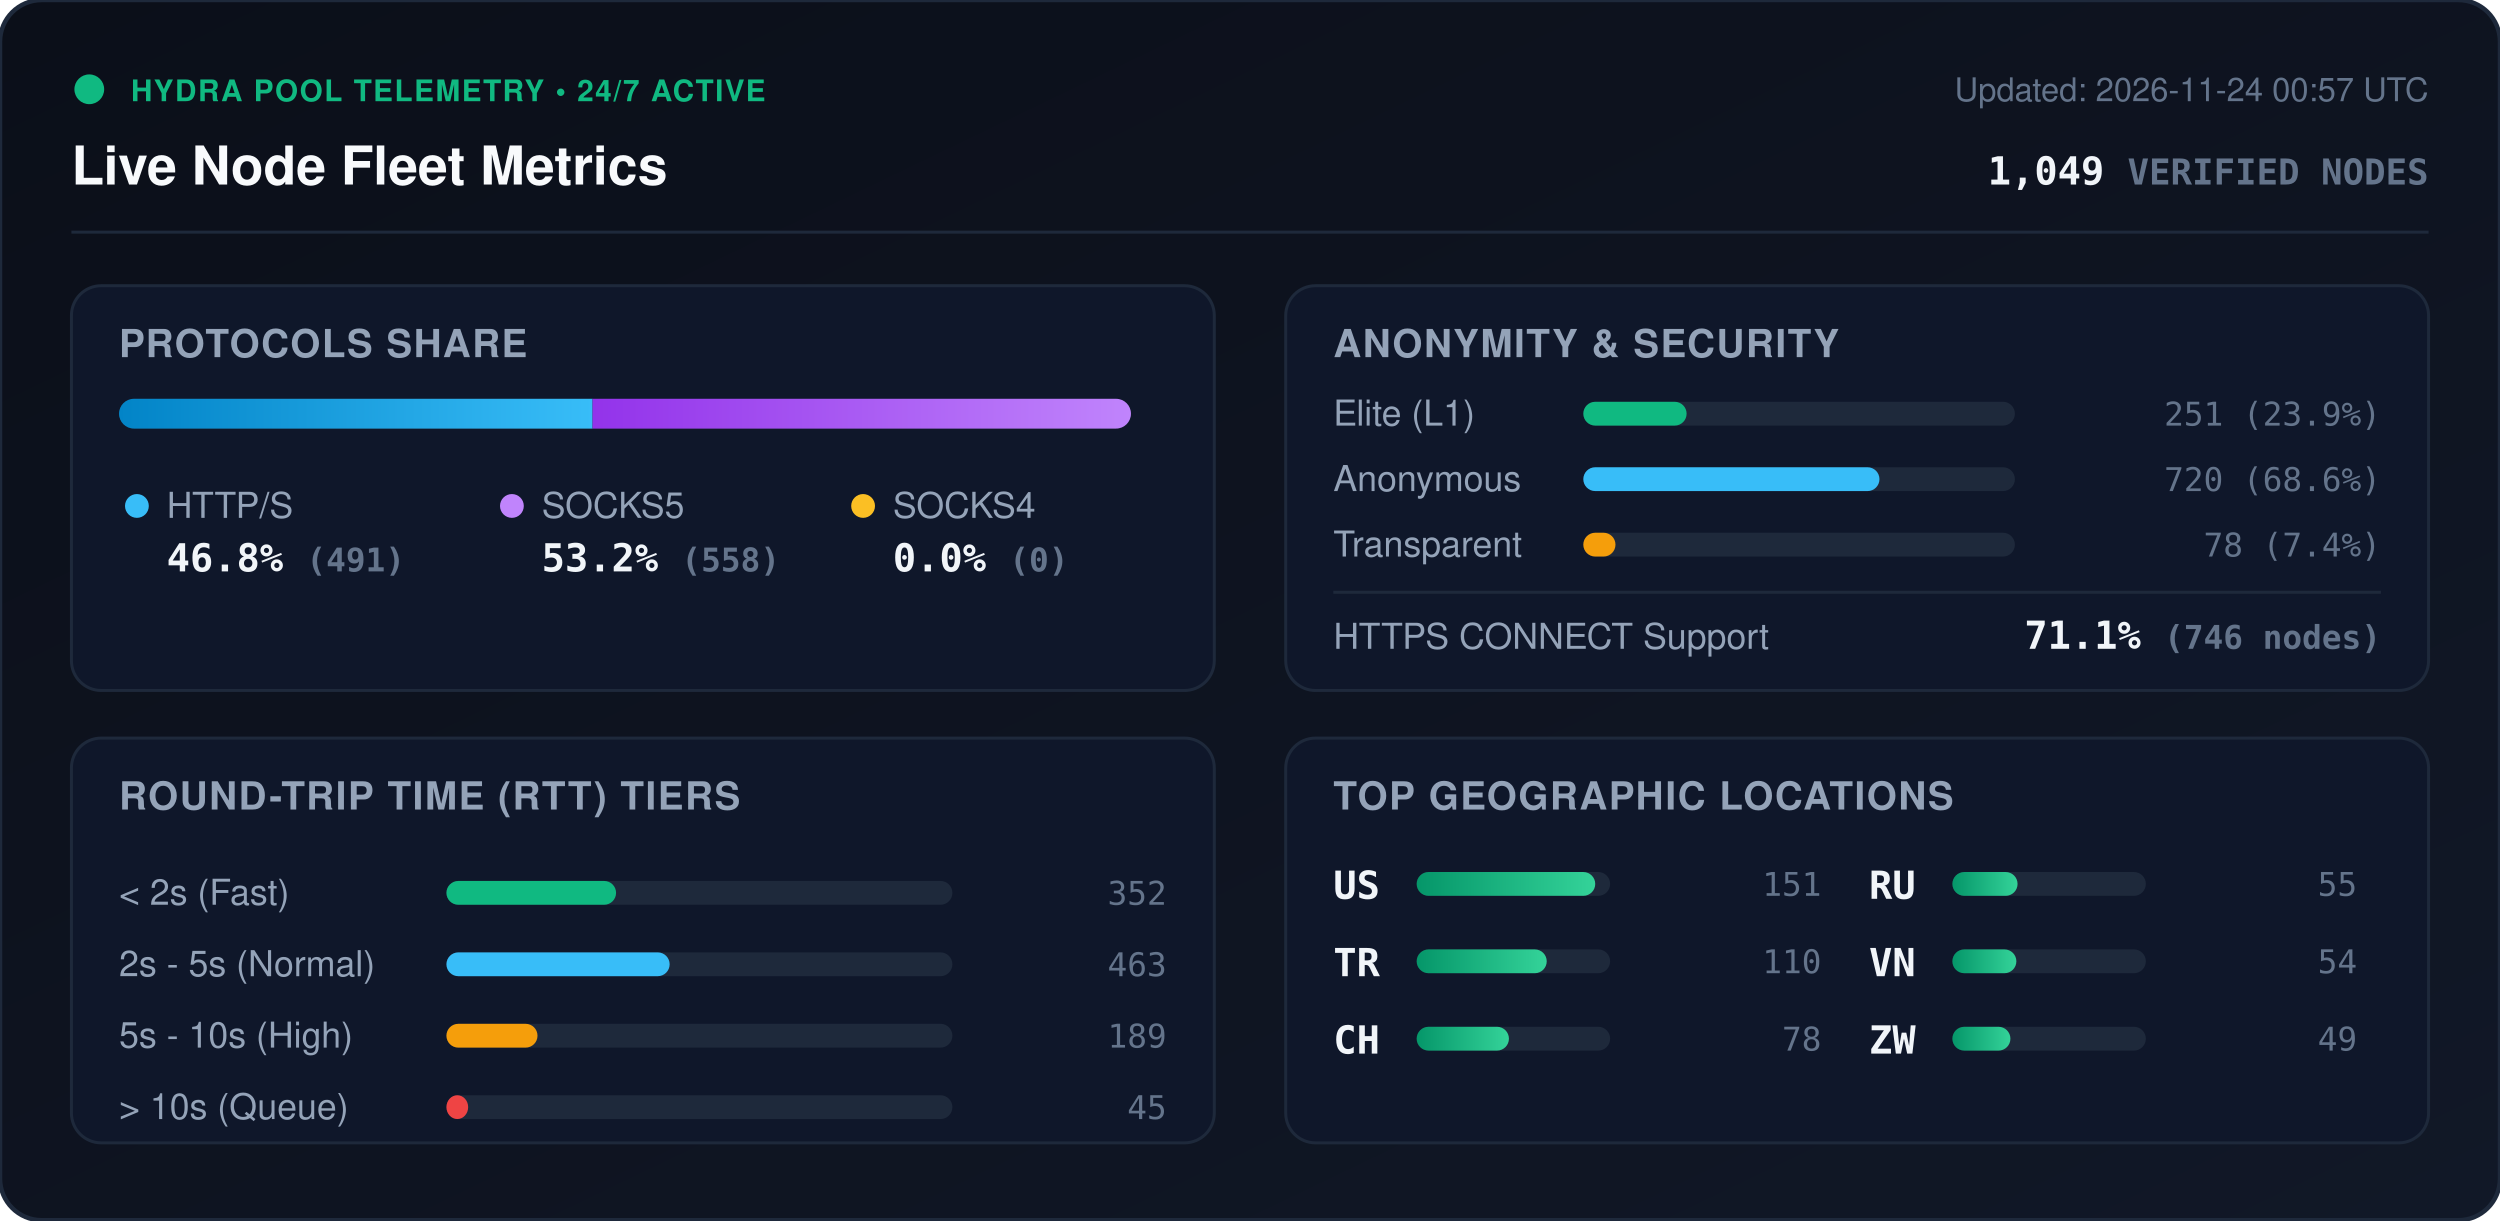
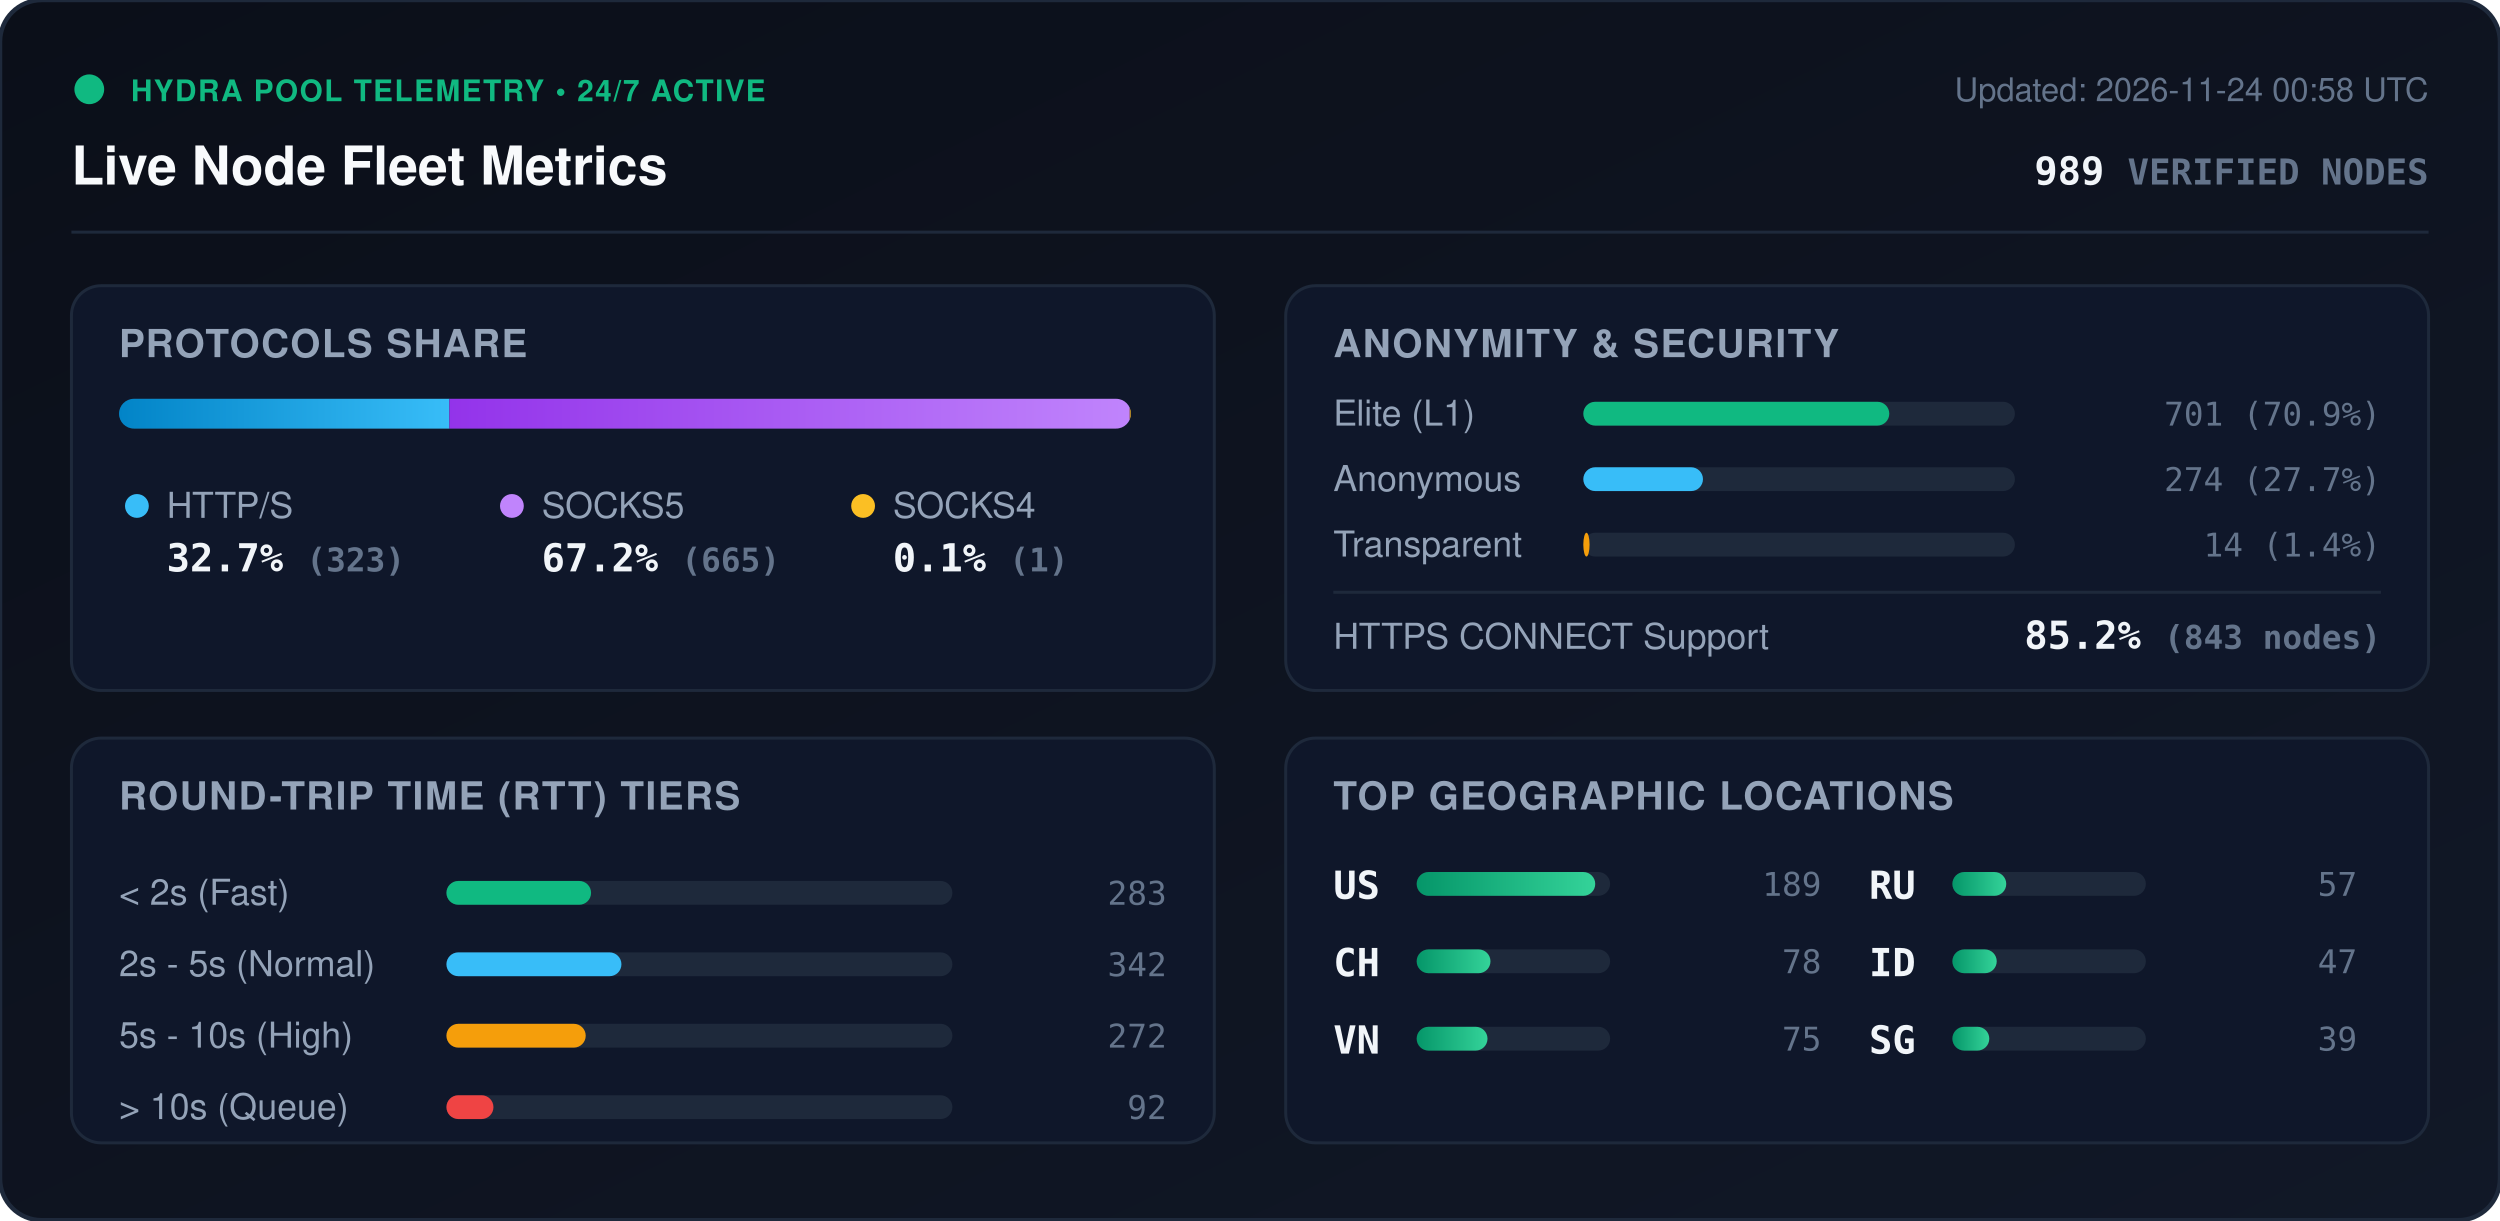
<svg xmlns="http://www.w3.org/2000/svg" viewBox="0 0 840 410" width="840" height="410" style="max-width: 100%; height: auto;">
  <defs>
    <linearGradient id="bg" x1="0%" y1="0%" x2="100%" y2="100%">
      <stop offset="0%" stop-color="#0b0f19" />
      <stop offset="100%" stop-color="#111827" />
    </linearGradient>
    <linearGradient id="bar-http" x1="0%" y1="0%" x2="100%" y2="0%">
      <stop offset="0%" stop-color="#0284c7" />
      <stop offset="100%" stop-color="#38bdf8" />
    </linearGradient>
    <linearGradient id="bar-socks5" x1="0%" y1="0%" x2="100%" y2="0%">
      <stop offset="0%" stop-color="#9333ea" />
      <stop offset="100%" stop-color="#c084fc" />
    </linearGradient>
    <linearGradient id="bar-socks4" x1="0%" y1="0%" x2="100%" y2="0%">
      <stop offset="0%" stop-color="#d97706" />
      <stop offset="100%" stop-color="#fbbf24" />
    </linearGradient>
    <linearGradient id="bar-green" x1="0%" y1="0%" x2="100%" y2="0%">
      <stop offset="0%" stop-color="#059669" />
      <stop offset="100%" stop-color="#34d399" />
    </linearGradient>
    <clipPath id="prog-track-clip">
      <rect width="340.0" height="10" rx="5" />
    </clipPath>
    <style>
      .title { font: 700 18px -apple-system, BlinkMacSystemFont, 'Segoe UI', Helvetica, Arial, sans-serif; fill: #f8fafc; }
      .sub { font: 500 11px -apple-system, BlinkMacSystemFont, 'Segoe UI', Helvetica, Arial, sans-serif; fill: #64748b; }
      .section-hdr { font: 600 13px -apple-system, BlinkMacSystemFont, 'Segoe UI', Helvetica, Arial, sans-serif; fill: #94a3b8; letter-spacing: 0.5px; }
      .metric-val { font: 700 13px -apple-system, BlinkMacSystemFont, 'Segoe UI', Helvetica, Arial, sans-serif; fill: #f1f5f9; }
      .metric-lbl { font: 500 12px -apple-system, BlinkMacSystemFont, 'Segoe UI', Helvetica, Arial, sans-serif; fill: #94a3b8; }
      .badge-txt { font: 700 10px -apple-system, BlinkMacSystemFont, 'Segoe UI', Helvetica, Arial, sans-serif; fill: #10b981; letter-spacing: 0.5px; }
      .mono { font-family: ui-monospace, SFMono-Regular, Menlo, Monaco, Consolas, monospace; }
      .pulse { animation: beacon 2s infinite ease-in-out; }
      @keyframes beacon { 0%, 100% { opacity: 1; } 50% { opacity: 0.35; } }
    </style>
  </defs>
  <rect width="840" height="410" rx="14" fill="url(#bg)" stroke="#1e293b" stroke-width="1.5" />
  <g transform="translate(24, 24)">
    <circle cx="6" cy="6" r="5" fill="#10b981" class="pulse" />
    <text x="20" y="10" class="badge-txt">HYDRA POOL TELEMETRY • 24/7 ACTIVE</text>
    <text x="0" y="38" class="title">Live Node Fleet Metrics</text>
-     <text x="792" y="10" text-anchor="end" class="sub">Updated: 2026-11-24 00:57 UTC</text>
-     <text x="792" y="38" text-anchor="end" class="metric-val mono" fill="#38bdf8">1,049 <tspan font-size="12" fill="#64748b">VERIFIED NODES</tspan>
+     <text x="792" y="10" text-anchor="end" class="sub">Updated: 2026-11-24 00:58 UTC</text>
+     <text x="792" y="38" text-anchor="end" class="metric-val mono" fill="#38bdf8">989 <tspan font-size="12" fill="#64748b">VERIFIED NODES</tspan>
    </text>
  </g>
  <line x1="24" y1="78" x2="816" y2="78" stroke="#1e293b" stroke-width="1" />
  <g transform="translate(24, 96)">
    <rect width="384" height="136" rx="10" fill="#0f172a" stroke="#1e293b" />
    <text x="16" y="24" class="section-hdr">PROTOCOLS SHARE</text>
    <g transform="translate(16, 38)">
      <rect width="340.0" height="10" rx="5" fill="#1e293b" />
      <g clip-path="url(#prog-track-clip)">
-         <rect x="0" width="159.1" height="10" fill="url(#bar-http)" />
-         <rect x="159.1" width="180.9" height="10" fill="url(#bar-socks5)" />
-         <rect x="340.0" width="0.0" height="10" fill="url(#bar-socks4)" />
+         <rect x="0" width="111.0" height="10" fill="url(#bar-http)" />
+         <rect x="111.0" width="228.6" height="10" fill="url(#bar-socks5)" />
+         <rect x="339.6" width="0.3" height="10" fill="url(#bar-socks4)" />
      </g>
    </g>
    <g transform="translate(16, 68)">
      <circle cx="6" cy="6" r="4" fill="#38bdf8" />
      <text x="16" y="10" class="metric-lbl">HTTP/S</text>
-       <text x="16" y="28" class="metric-val mono">46.8% <tspan font-size="11" fill="#64748b">(491)</tspan>
+       <text x="16" y="28" class="metric-val mono">32.7% <tspan font-size="11" fill="#64748b">(323)</tspan>
      </text>
      <circle cx="132" cy="6" r="4" fill="#c084fc" />
      <text x="142" y="10" class="metric-lbl">SOCKS5</text>
-       <text x="142" y="28" class="metric-val mono">53.2% <tspan font-size="11" fill="#64748b">(558)</tspan>
+       <text x="142" y="28" class="metric-val mono">67.2% <tspan font-size="11" fill="#64748b">(665)</tspan>
      </text>
      <circle cx="250" cy="6" r="4" fill="#fbbf24" />
      <text x="260" y="10" class="metric-lbl">SOCKS4</text>
-       <text x="260" y="28" class="metric-val mono">0.0% <tspan font-size="11" fill="#64748b">(0)</tspan>
+       <text x="260" y="28" class="metric-val mono">0.1% <tspan font-size="11" fill="#64748b">(1)</tspan>
      </text>
    </g>
  </g>
  <g transform="translate(432, 96)">
    <rect width="384" height="136" rx="10" fill="#0f172a" stroke="#1e293b" />
    <text x="16" y="24" class="section-hdr">ANONYMITY &amp; SECURITY</text>
    <text x="16" y="47" class="metric-lbl">Elite (L1)</text>
    <rect x="100" y="39" width="145.0" height="8" rx="4" fill="#1e293b" />
-     <rect x="100" y="39" width="34.7" height="8" rx="4" fill="#10b981" />
-     <text x="368" y="47" text-anchor="end" class="mono sub" fill="#e2e8f0">251 (23.9%)</text>
+     <rect x="100" y="39" width="102.8" height="8" rx="4" fill="#10b981" />
+     <text x="368" y="47" text-anchor="end" class="mono sub" fill="#e2e8f0">701 (70.9%)</text>
    <text x="16" y="69" class="metric-lbl">Anonymous</text>
    <rect x="100" y="61" width="145.0" height="8" rx="4" fill="#1e293b" />
-     <rect x="100" y="61" width="99.5" height="8" rx="4" fill="#38bdf8" />
-     <text x="368" y="69" text-anchor="end" class="mono sub" fill="#e2e8f0">720 (68.6%)</text>
+     <rect x="100" y="61" width="40.2" height="8" rx="4" fill="#38bdf8" />
+     <text x="368" y="69" text-anchor="end" class="mono sub" fill="#e2e8f0">274 (27.7%)</text>
    <text x="16" y="91" class="metric-lbl">Transparent</text>
    <rect x="100" y="83" width="145.0" height="8" rx="4" fill="#1e293b" />
-     <rect x="100" y="83" width="10.8" height="8" rx="4" fill="#f59e0b" />
-     <text x="368" y="91" text-anchor="end" class="mono sub" fill="#e2e8f0">78 (7.4%)</text>
+     <rect x="100" y="83" width="2.1" height="8" rx="4" fill="#f59e0b" />
+     <text x="368" y="91" text-anchor="end" class="mono sub" fill="#e2e8f0">14 (1.4%)</text>
    <line x1="16" y1="103" x2="368" y2="103" stroke="#1e293b" stroke-width="1" />
    <text x="16" y="122" class="metric-lbl">HTTPS CONNECT Support</text>
-     <text x="368" y="122" text-anchor="end" class="metric-val mono" fill="#34d399">71.1% <tspan font-size="11" fill="#64748b">(746 nodes)</tspan>
+     <text x="368" y="122" text-anchor="end" class="metric-val mono" fill="#34d399">85.2% <tspan font-size="11" fill="#64748b">(843 nodes)</tspan>
    </text>
  </g>
  <g transform="translate(24, 248)">
    <rect width="384" height="136" rx="10" fill="#0f172a" stroke="#1e293b" />
    <text x="16" y="24" class="section-hdr">ROUND-TRIP TIME (RTT) TIERS</text>
    <g transform="translate(16, 42)">
      <text x="0" y="14" class="metric-lbl">&lt; 2s (Fast)</text>
      <rect x="110" y="6" width="170" height="8" rx="4" fill="#1e293b" />
-       <rect x="110" y="6" width="57.0" height="8" rx="4" fill="#10b981" />
-       <text x="352" y="14" text-anchor="end" class="mono sub">352</text>
+       <rect x="110" y="6" width="48.6" height="8" rx="4" fill="#10b981" />
+       <text x="352" y="14" text-anchor="end" class="mono sub">283</text>
      <text x="0" y="38" class="metric-lbl">2s - 5s (Normal)</text>
      <rect x="110" y="30" width="170" height="8" rx="4" fill="#1e293b" />
-       <rect x="110" y="30" width="75.0" height="8" rx="4" fill="#38bdf8" />
-       <text x="352" y="38" text-anchor="end" class="mono sub">463</text>
+       <rect x="110" y="30" width="58.8" height="8" rx="4" fill="#38bdf8" />
+       <text x="352" y="38" text-anchor="end" class="mono sub">342</text>
      <text x="0" y="62" class="metric-lbl">5s - 10s (High)</text>
      <rect x="110" y="54" width="170" height="8" rx="4" fill="#1e293b" />
-       <rect x="110" y="54" width="30.6" height="8" rx="4" fill="#f59e0b" />
-       <text x="352" y="62" text-anchor="end" class="mono sub">189</text>
+       <rect x="110" y="54" width="46.8" height="8" rx="4" fill="#f59e0b" />
+       <text x="352" y="62" text-anchor="end" class="mono sub">272</text>
      <text x="0" y="86" class="metric-lbl">&gt; 10s (Queue)</text>
      <rect x="110" y="78" width="170" height="8" rx="4" fill="#1e293b" />
-       <rect x="110" y="78" width="7.3" height="8" rx="4" fill="#ef4444" />
-       <text x="352" y="86" text-anchor="end" class="mono sub">45</text>
+       <rect x="110" y="78" width="15.8" height="8" rx="4" fill="#ef4444" />
+       <text x="352" y="86" text-anchor="end" class="mono sub">92</text>
    </g>
  </g>
  <g transform="translate(432, 248)">
    <rect width="384" height="136" rx="10" fill="#0f172a" stroke="#1e293b" />
    <text x="16" y="24" class="section-hdr">TOP GEOGRAPHIC LOCATIONS</text>
    <g transform="translate(16, 42)">
      <g transform="translate(0, 0)">
        <text x="0" y="12" class="mono metric-val" font-size="12">US</text>
        <rect x="28" y="3" width="65" height="8" rx="4" fill="#1e293b" />
        <rect x="28" y="3" width="60.0" height="8" rx="4" fill="url(#bar-green)" />
-         <text x="164" y="11" text-anchor="end" class="mono sub">151</text>
+         <text x="164" y="11" text-anchor="end" class="mono sub">189</text>
      </g>
      <g transform="translate(0, 26)">
-         <text x="0" y="12" class="mono metric-val" font-size="12">TR</text>
+         <text x="0" y="12" class="mono metric-val" font-size="12">CH</text>
        <rect x="28" y="3" width="65" height="8" rx="4" fill="#1e293b" />
-         <rect x="28" y="3" width="43.7" height="8" rx="4" fill="url(#bar-green)" />
-         <text x="164" y="11" text-anchor="end" class="mono sub">110</text>
+         <rect x="28" y="3" width="24.8" height="8" rx="4" fill="url(#bar-green)" />
+         <text x="164" y="11" text-anchor="end" class="mono sub">78</text>
      </g>
      <g transform="translate(0, 52)">
-         <text x="0" y="12" class="mono metric-val" font-size="12">CH</text>
+         <text x="0" y="12" class="mono metric-val" font-size="12">VN</text>
        <rect x="28" y="3" width="65" height="8" rx="4" fill="#1e293b" />
-         <rect x="28" y="3" width="31.0" height="8" rx="4" fill="url(#bar-green)" />
-         <text x="164" y="11" text-anchor="end" class="mono sub">78</text>
+         <rect x="28" y="3" width="23.8" height="8" rx="4" fill="url(#bar-green)" />
+         <text x="164" y="11" text-anchor="end" class="mono sub">75</text>
      </g>
      <g transform="translate(180, 0)">
        <text x="0" y="12" class="mono metric-val" font-size="12">RU</text>
        <rect x="28" y="3" width="65" height="8" rx="4" fill="#1e293b" />
-         <rect x="28" y="3" width="21.9" height="8" rx="4" fill="url(#bar-green)" />
-         <text x="164" y="11" text-anchor="end" class="mono sub">55</text>
+         <rect x="28" y="3" width="18.1" height="8" rx="4" fill="url(#bar-green)" />
+         <text x="164" y="11" text-anchor="end" class="mono sub">57</text>
      </g>
      <g transform="translate(180, 26)">
-         <text x="0" y="12" class="mono metric-val" font-size="12">VN</text>
+         <text x="0" y="12" class="mono metric-val" font-size="12">ID</text>
        <rect x="28" y="3" width="65" height="8" rx="4" fill="#1e293b" />
-         <rect x="28" y="3" width="21.5" height="8" rx="4" fill="url(#bar-green)" />
-         <text x="164" y="11" text-anchor="end" class="mono sub">54</text>
+         <rect x="28" y="3" width="14.9" height="8" rx="4" fill="url(#bar-green)" />
+         <text x="164" y="11" text-anchor="end" class="mono sub">47</text>
      </g>
      <g transform="translate(180, 52)">
-         <text x="0" y="12" class="mono metric-val" font-size="12">ZW</text>
+         <text x="0" y="12" class="mono metric-val" font-size="12">SG</text>
        <rect x="28" y="3" width="65" height="8" rx="4" fill="#1e293b" />
-         <rect x="28" y="3" width="19.5" height="8" rx="4" fill="url(#bar-green)" />
-         <text x="164" y="11" text-anchor="end" class="mono sub">49</text>
+         <rect x="28" y="3" width="12.4" height="8" rx="4" fill="url(#bar-green)" />
+         <text x="164" y="11" text-anchor="end" class="mono sub">39</text>
      </g>
    </g>
  </g>
</svg>
